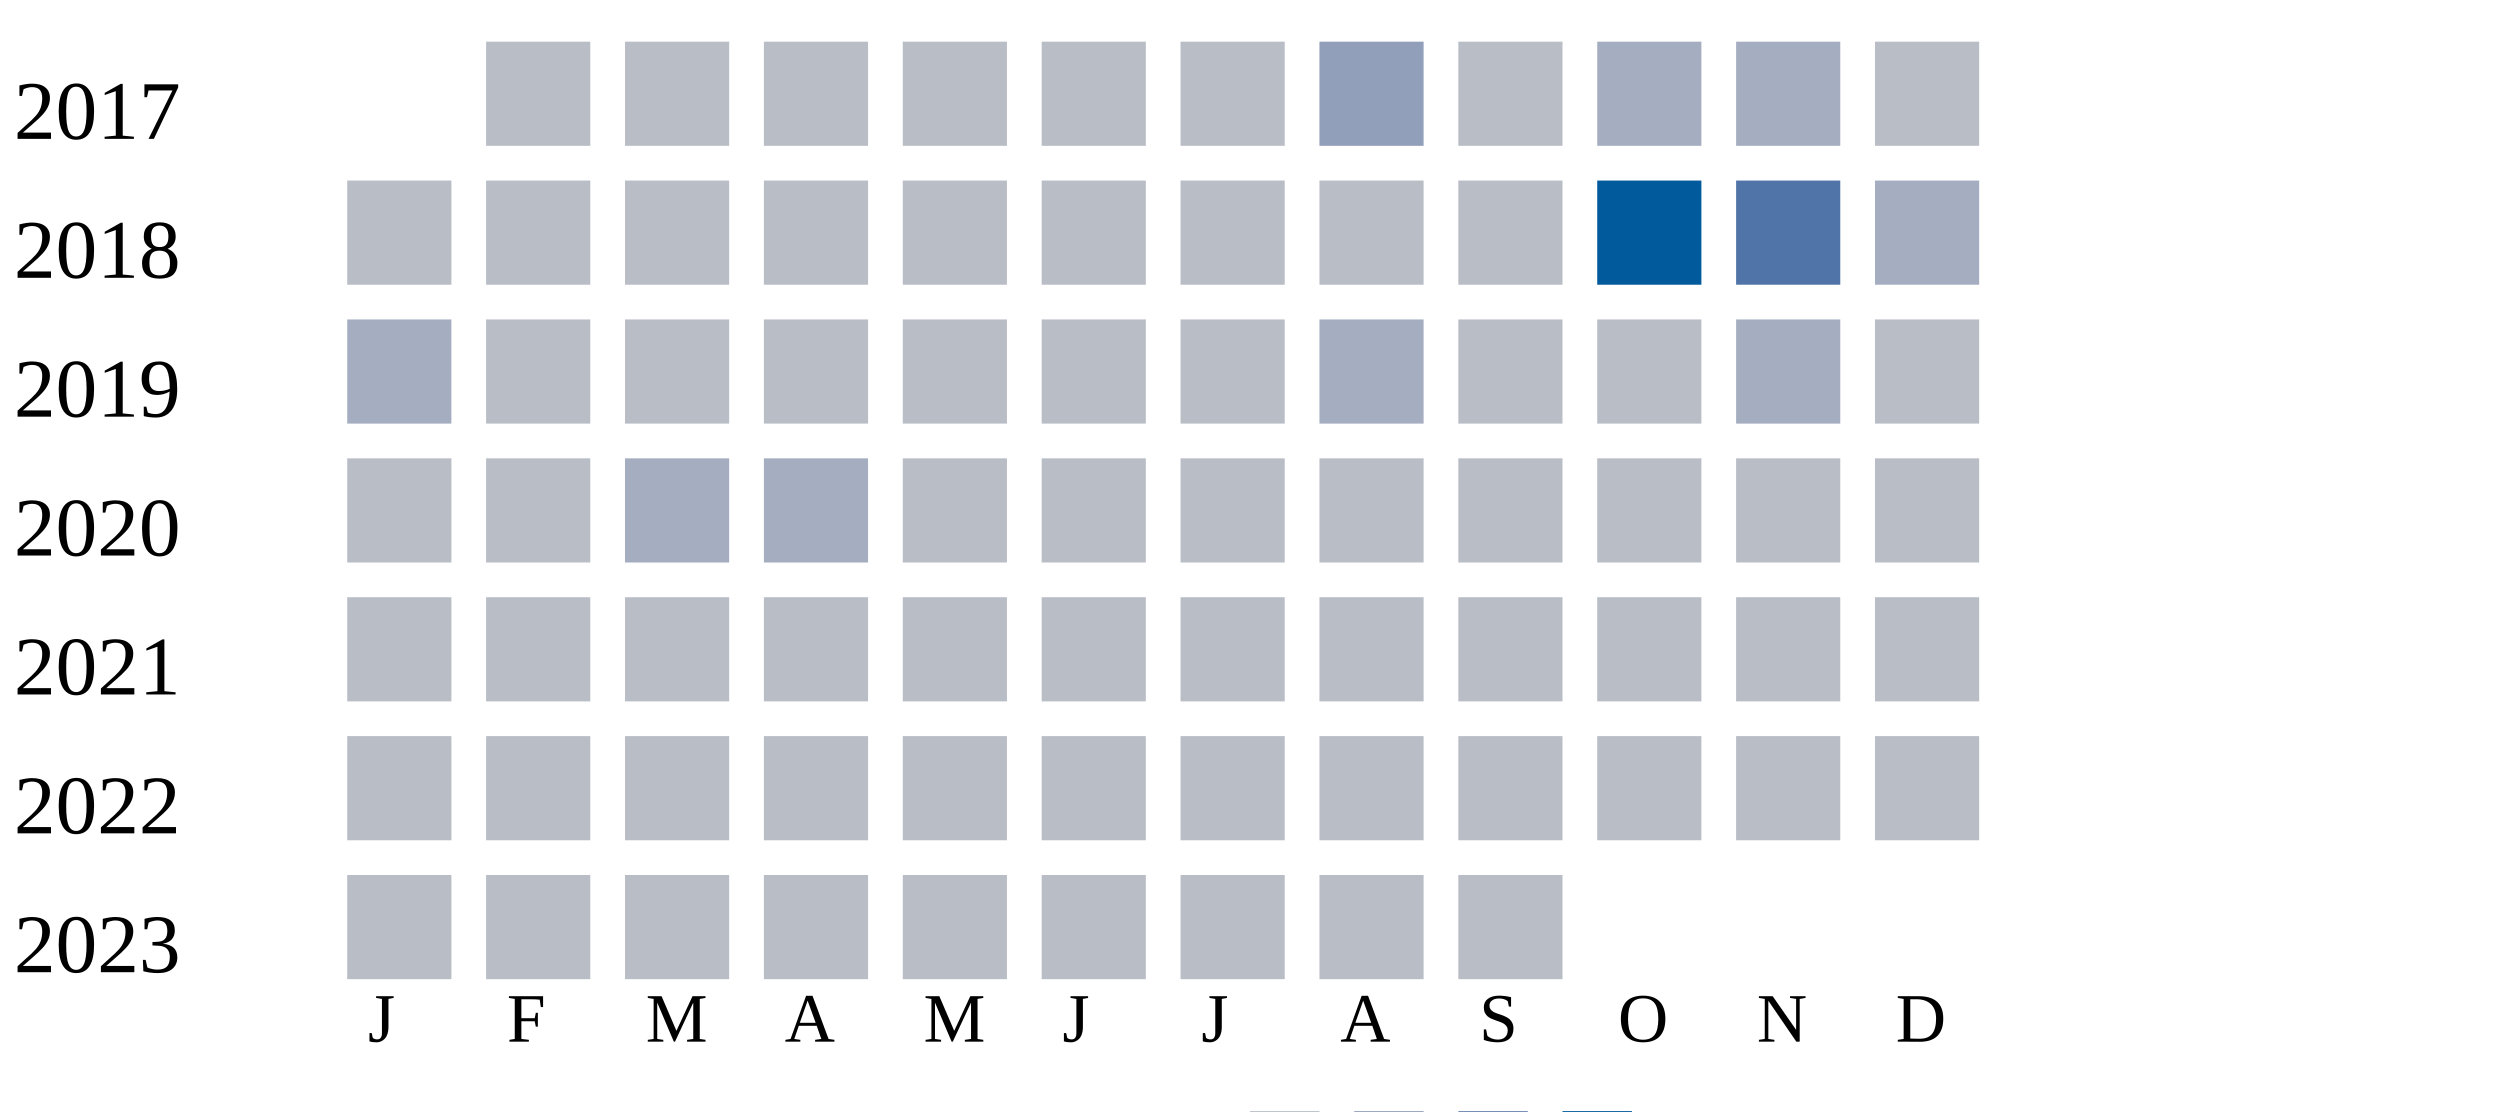
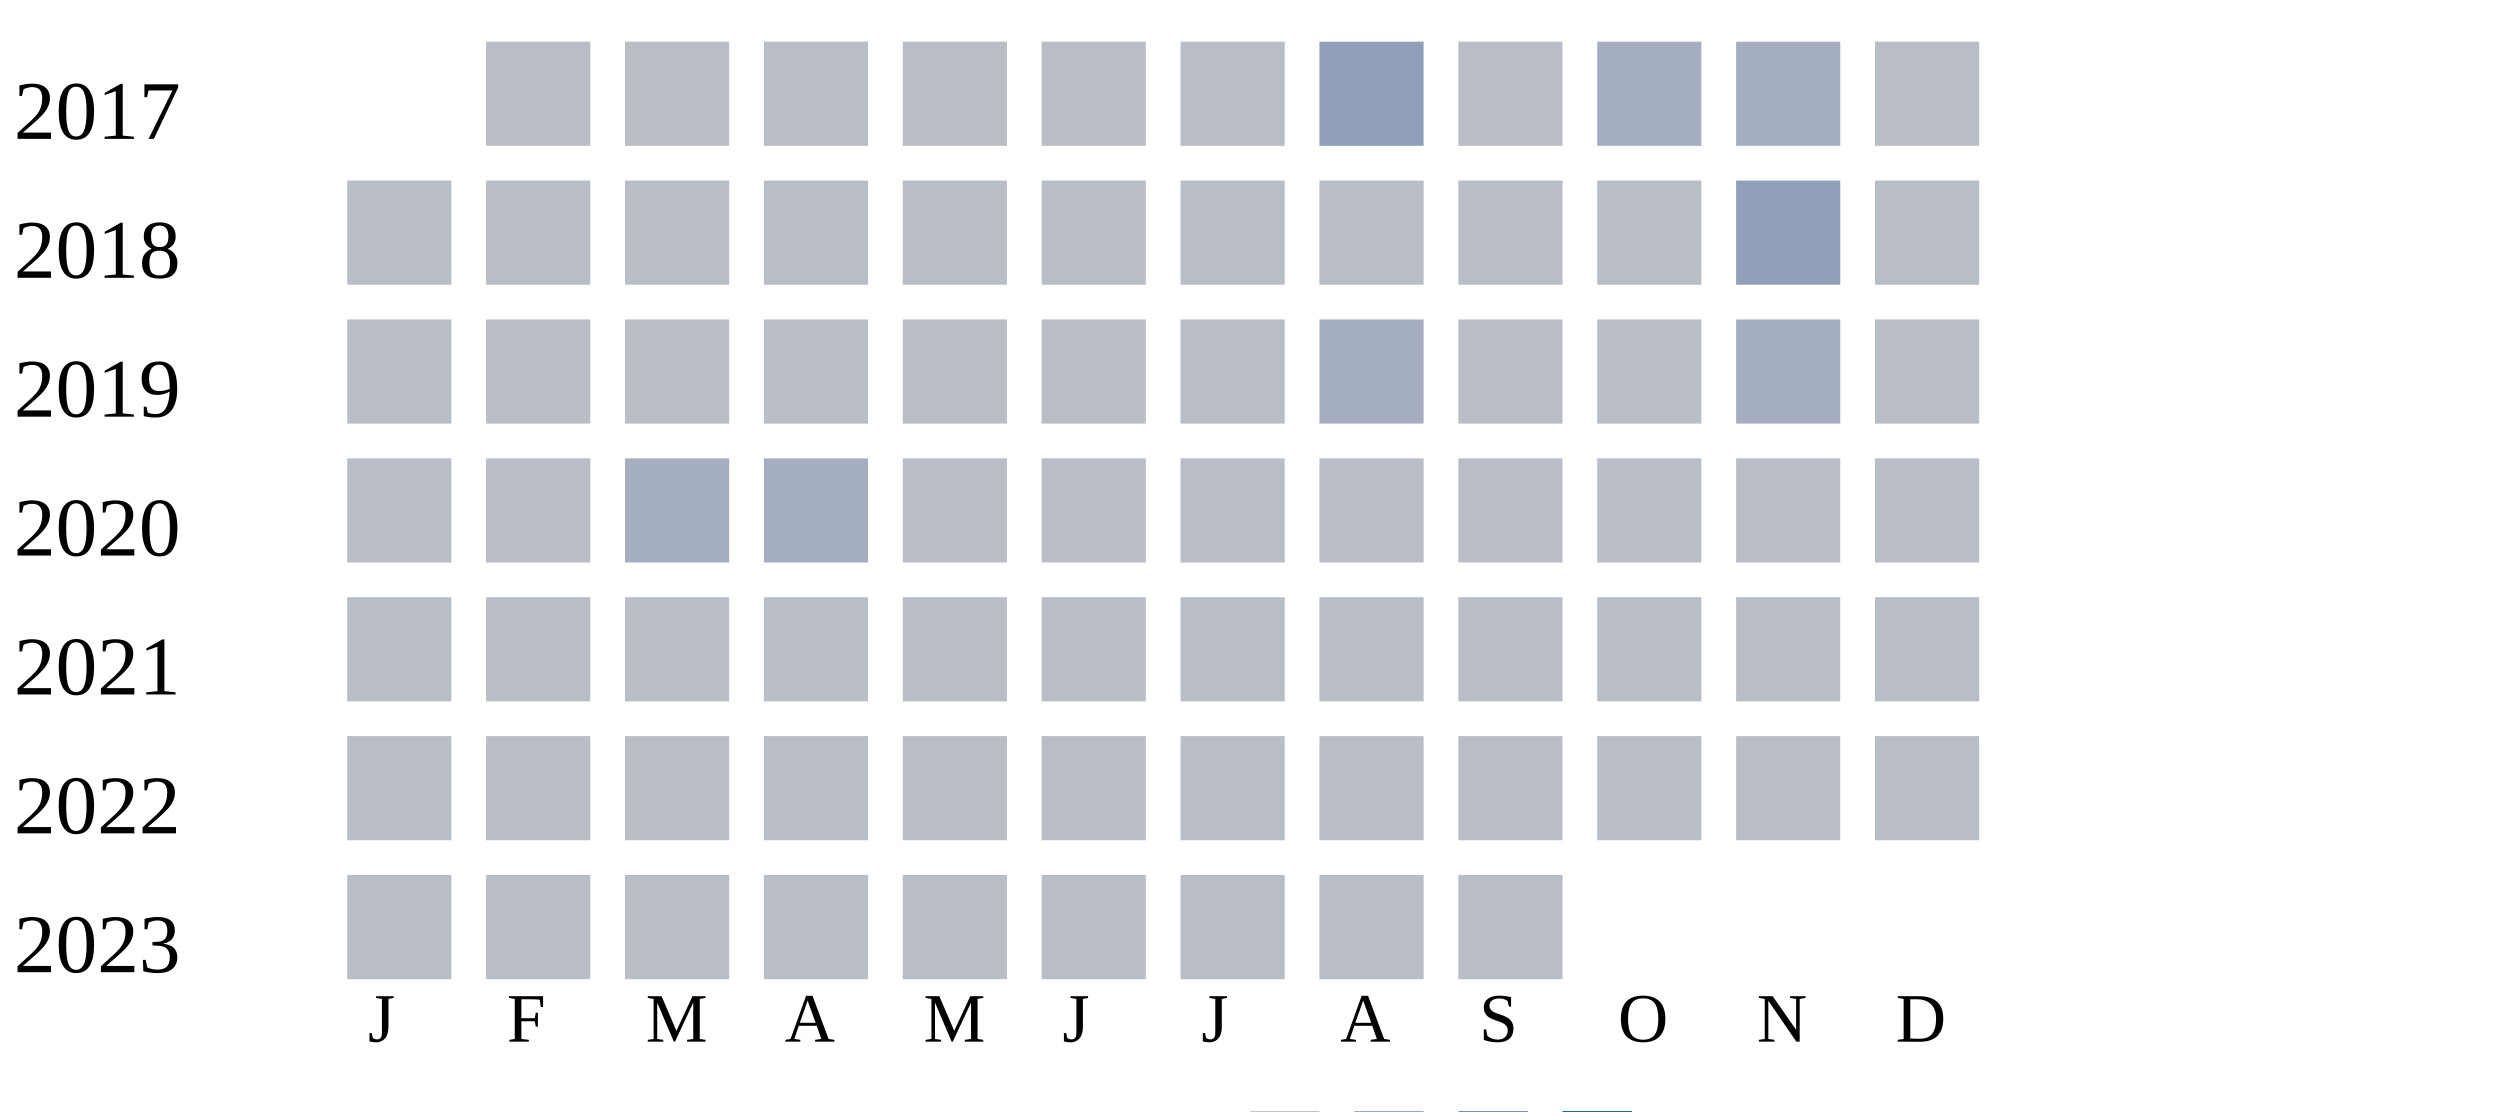
<svg xmlns="http://www.w3.org/2000/svg" width="360" height="160">
  <g transform="translate(0 0)">
    <text x="2" y="20">2017</text>
    <rect x="70" y="6" width="15" height="15" fill="#b9bdc6" />
    <rect x="90" y="6" width="15" height="15" fill="#b9bdc6" />
    <rect x="110" y="6" width="15" height="15" fill="#b9bdc6" />
    <rect x="130" y="6" width="15" height="15" fill="#b9bdc6" />
    <rect x="150" y="6" width="15" height="15" fill="#b9bdc6" />
    <rect x="170" y="6" width="15" height="15" fill="#b9bdc6" />
    <rect x="190" y="6" width="15" height="15" fill="#919fba" />
    <rect x="210" y="6" width="15" height="15" fill="#b9bdc6" />
    <rect x="230" y="6" width="15" height="15" fill="#a5aec0" />
    <rect x="250" y="6" width="15" height="15" fill="#a5aec0" />
    <rect x="270" y="6" width="15" height="15" fill="#b9bdc6" />
  </g>
  <g transform="translate(0 20)">
    <text x="2" y="20">2018</text>
    <rect x="50" y="6" width="15" height="15" fill="#b9bdc6" />
    <rect x="70" y="6" width="15" height="15" fill="#b9bdc6" />
    <rect x="90" y="6" width="15" height="15" fill="#b9bdc6" />
    <rect x="110" y="6" width="15" height="15" fill="#b9bdc6" />
    <rect x="130" y="6" width="15" height="15" fill="#b9bdc6" />
    <rect x="150" y="6" width="15" height="15" fill="#b9bdc6" />
    <rect x="170" y="6" width="15" height="15" fill="#b9bdc6" />
    <rect x="190" y="6" width="15" height="15" fill="#b9bdc6" />
    <rect x="210" y="6" width="15" height="15" fill="#b9bdc6" />
-     <rect x="230" y="6" width="15" height="15" fill="#005a9c" />
-     <rect x="250" y="6" width="15" height="15" fill="#5174a8" />
-     <rect x="270" y="6" width="15" height="15" fill="#a5aec0" />
+     <rect x="230" y="6" width="15" height="15" fill="#b9bdc6" />
+     <rect x="250" y="6" width="15" height="15" fill="#919fba" />
+     <rect x="270" y="6" width="15" height="15" fill="#b9bdc6" />
  </g>
  <g transform="translate(0 40)">
    <text x="2" y="20">2019</text>
-     <rect x="50" y="6" width="15" height="15" fill="#a5aec0" />
+     <rect x="50" y="6" width="15" height="15" fill="#b9bdc6" />
    <rect x="70" y="6" width="15" height="15" fill="#b9bdc6" />
    <rect x="90" y="6" width="15" height="15" fill="#b9bdc6" />
    <rect x="110" y="6" width="15" height="15" fill="#b9bdc6" />
    <rect x="130" y="6" width="15" height="15" fill="#b9bdc6" />
    <rect x="150" y="6" width="15" height="15" fill="#b9bdc6" />
    <rect x="170" y="6" width="15" height="15" fill="#b9bdc6" />
    <rect x="190" y="6" width="15" height="15" fill="#a5aec0" />
    <rect x="210" y="6" width="15" height="15" fill="#b9bdc6" />
    <rect x="230" y="6" width="15" height="15" fill="#b9bdc6" />
    <rect x="250" y="6" width="15" height="15" fill="#a5aec0" />
    <rect x="270" y="6" width="15" height="15" fill="#b9bdc6" />
  </g>
  <g transform="translate(0 60)">
    <text x="2" y="20">2020</text>
    <rect x="50" y="6" width="15" height="15" fill="#b9bdc6" />
    <rect x="70" y="6" width="15" height="15" fill="#b9bdc6" />
    <rect x="90" y="6" width="15" height="15" fill="#a5aec0" />
    <rect x="110" y="6" width="15" height="15" fill="#a5aec0" />
    <rect x="130" y="6" width="15" height="15" fill="#b9bdc6" />
    <rect x="150" y="6" width="15" height="15" fill="#b9bdc6" />
    <rect x="170" y="6" width="15" height="15" fill="#b9bdc6" />
    <rect x="190" y="6" width="15" height="15" fill="#b9bdc6" />
    <rect x="210" y="6" width="15" height="15" fill="#b9bdc6" />
    <rect x="230" y="6" width="15" height="15" fill="#b9bdc6" />
    <rect x="250" y="6" width="15" height="15" fill="#b9bdc6" />
    <rect x="270" y="6" width="15" height="15" fill="#b9bdc6" />
  </g>
  <g transform="translate(0 80)">
    <text x="2" y="20">2021</text>
    <rect x="50" y="6" width="15" height="15" fill="#b9bdc6" />
    <rect x="70" y="6" width="15" height="15" fill="#b9bdc6" />
    <rect x="90" y="6" width="15" height="15" fill="#b9bdc6" />
    <rect x="110" y="6" width="15" height="15" fill="#b9bdc6" />
    <rect x="130" y="6" width="15" height="15" fill="#b9bdc6" />
    <rect x="150" y="6" width="15" height="15" fill="#b9bdc6" />
    <rect x="170" y="6" width="15" height="15" fill="#b9bdc6" />
    <rect x="190" y="6" width="15" height="15" fill="#b9bdc6" />
    <rect x="210" y="6" width="15" height="15" fill="#b9bdc6" />
    <rect x="230" y="6" width="15" height="15" fill="#b9bdc6" />
    <rect x="250" y="6" width="15" height="15" fill="#b9bdc6" />
    <rect x="270" y="6" width="15" height="15" fill="#b9bdc6" />
  </g>
  <g transform="translate(0 100)">
    <text x="2" y="20">2022</text>
    <rect x="50" y="6" width="15" height="15" fill="#b9bdc6" />
    <rect x="70" y="6" width="15" height="15" fill="#b9bdc6" />
    <rect x="90" y="6" width="15" height="15" fill="#b9bdc6" />
    <rect x="110" y="6" width="15" height="15" fill="#b9bdc6" />
    <rect x="130" y="6" width="15" height="15" fill="#b9bdc6" />
    <rect x="150" y="6" width="15" height="15" fill="#b9bdc6" />
    <rect x="170" y="6" width="15" height="15" fill="#b9bdc6" />
    <rect x="190" y="6" width="15" height="15" fill="#b9bdc6" />
    <rect x="210" y="6" width="15" height="15" fill="#b9bdc6" />
    <rect x="230" y="6" width="15" height="15" fill="#b9bdc6" />
    <rect x="250" y="6" width="15" height="15" fill="#b9bdc6" />
    <rect x="270" y="6" width="15" height="15" fill="#b9bdc6" />
  </g>
  <g transform="translate(0 120)">
    <text x="2" y="20">2023</text>
    <rect x="50" y="6" width="15" height="15" fill="#b9bdc6" />
    <rect x="70" y="6" width="15" height="15" fill="#b9bdc6" />
    <rect x="90" y="6" width="15" height="15" fill="#b9bdc6" />
    <rect x="110" y="6" width="15" height="15" fill="#b9bdc6" />
    <rect x="130" y="6" width="15" height="15" fill="#b9bdc6" />
    <rect x="150" y="6" width="15" height="15" fill="#b9bdc6" />
    <rect x="170" y="6" width="15" height="15" fill="#b9bdc6" />
    <rect x="190" y="6" width="15" height="15" fill="#b9bdc6" />
    <rect x="210" y="6" width="15" height="15" fill="#b9bdc6" />
  </g>
  <text style="font-size: 10px; text-align: center" x="53" y="150">J</text>
  <text style="font-size: 10px; text-align: center" x="73" y="150">F</text>
  <text style="font-size: 10px; text-align: center" x="93" y="150">M</text>
  <text style="font-size: 10px; text-align: center" x="113" y="150">A</text>
  <text style="font-size: 10px; text-align: center" x="133" y="150">M</text>
  <text style="font-size: 10px; text-align: center" x="153" y="150">J</text>
  <text style="font-size: 10px; text-align: center" x="173" y="150">J</text>
  <text style="font-size: 10px; text-align: center" x="193" y="150">A</text>
  <text style="font-size: 10px; text-align: center" x="213" y="150">S</text>
  <text style="font-size: 10px; text-align: center" x="233" y="150">O</text>
  <text style="font-size: 10px; text-align: center" x="253" y="150">N</text>
  <text style="font-size: 10px; text-align: center" x="273" y="150">D</text>
  <text style="font-size: 10px;" x="155" y="169">Less</text>
  <rect fill="#b9bdc6" width="10" height="10" x="180" y="160" />
  <rect fill="#919fba" width="10" height="10" x="195" y="160" />
  <rect fill="#6882ae" width="10" height="10" x="210" y="160" />
  <rect fill="#005a9c" width="10" height="10" x="225" y="160" />
  <text x="240" y="169" style="font-size: 10px;">More</text>
</svg>
